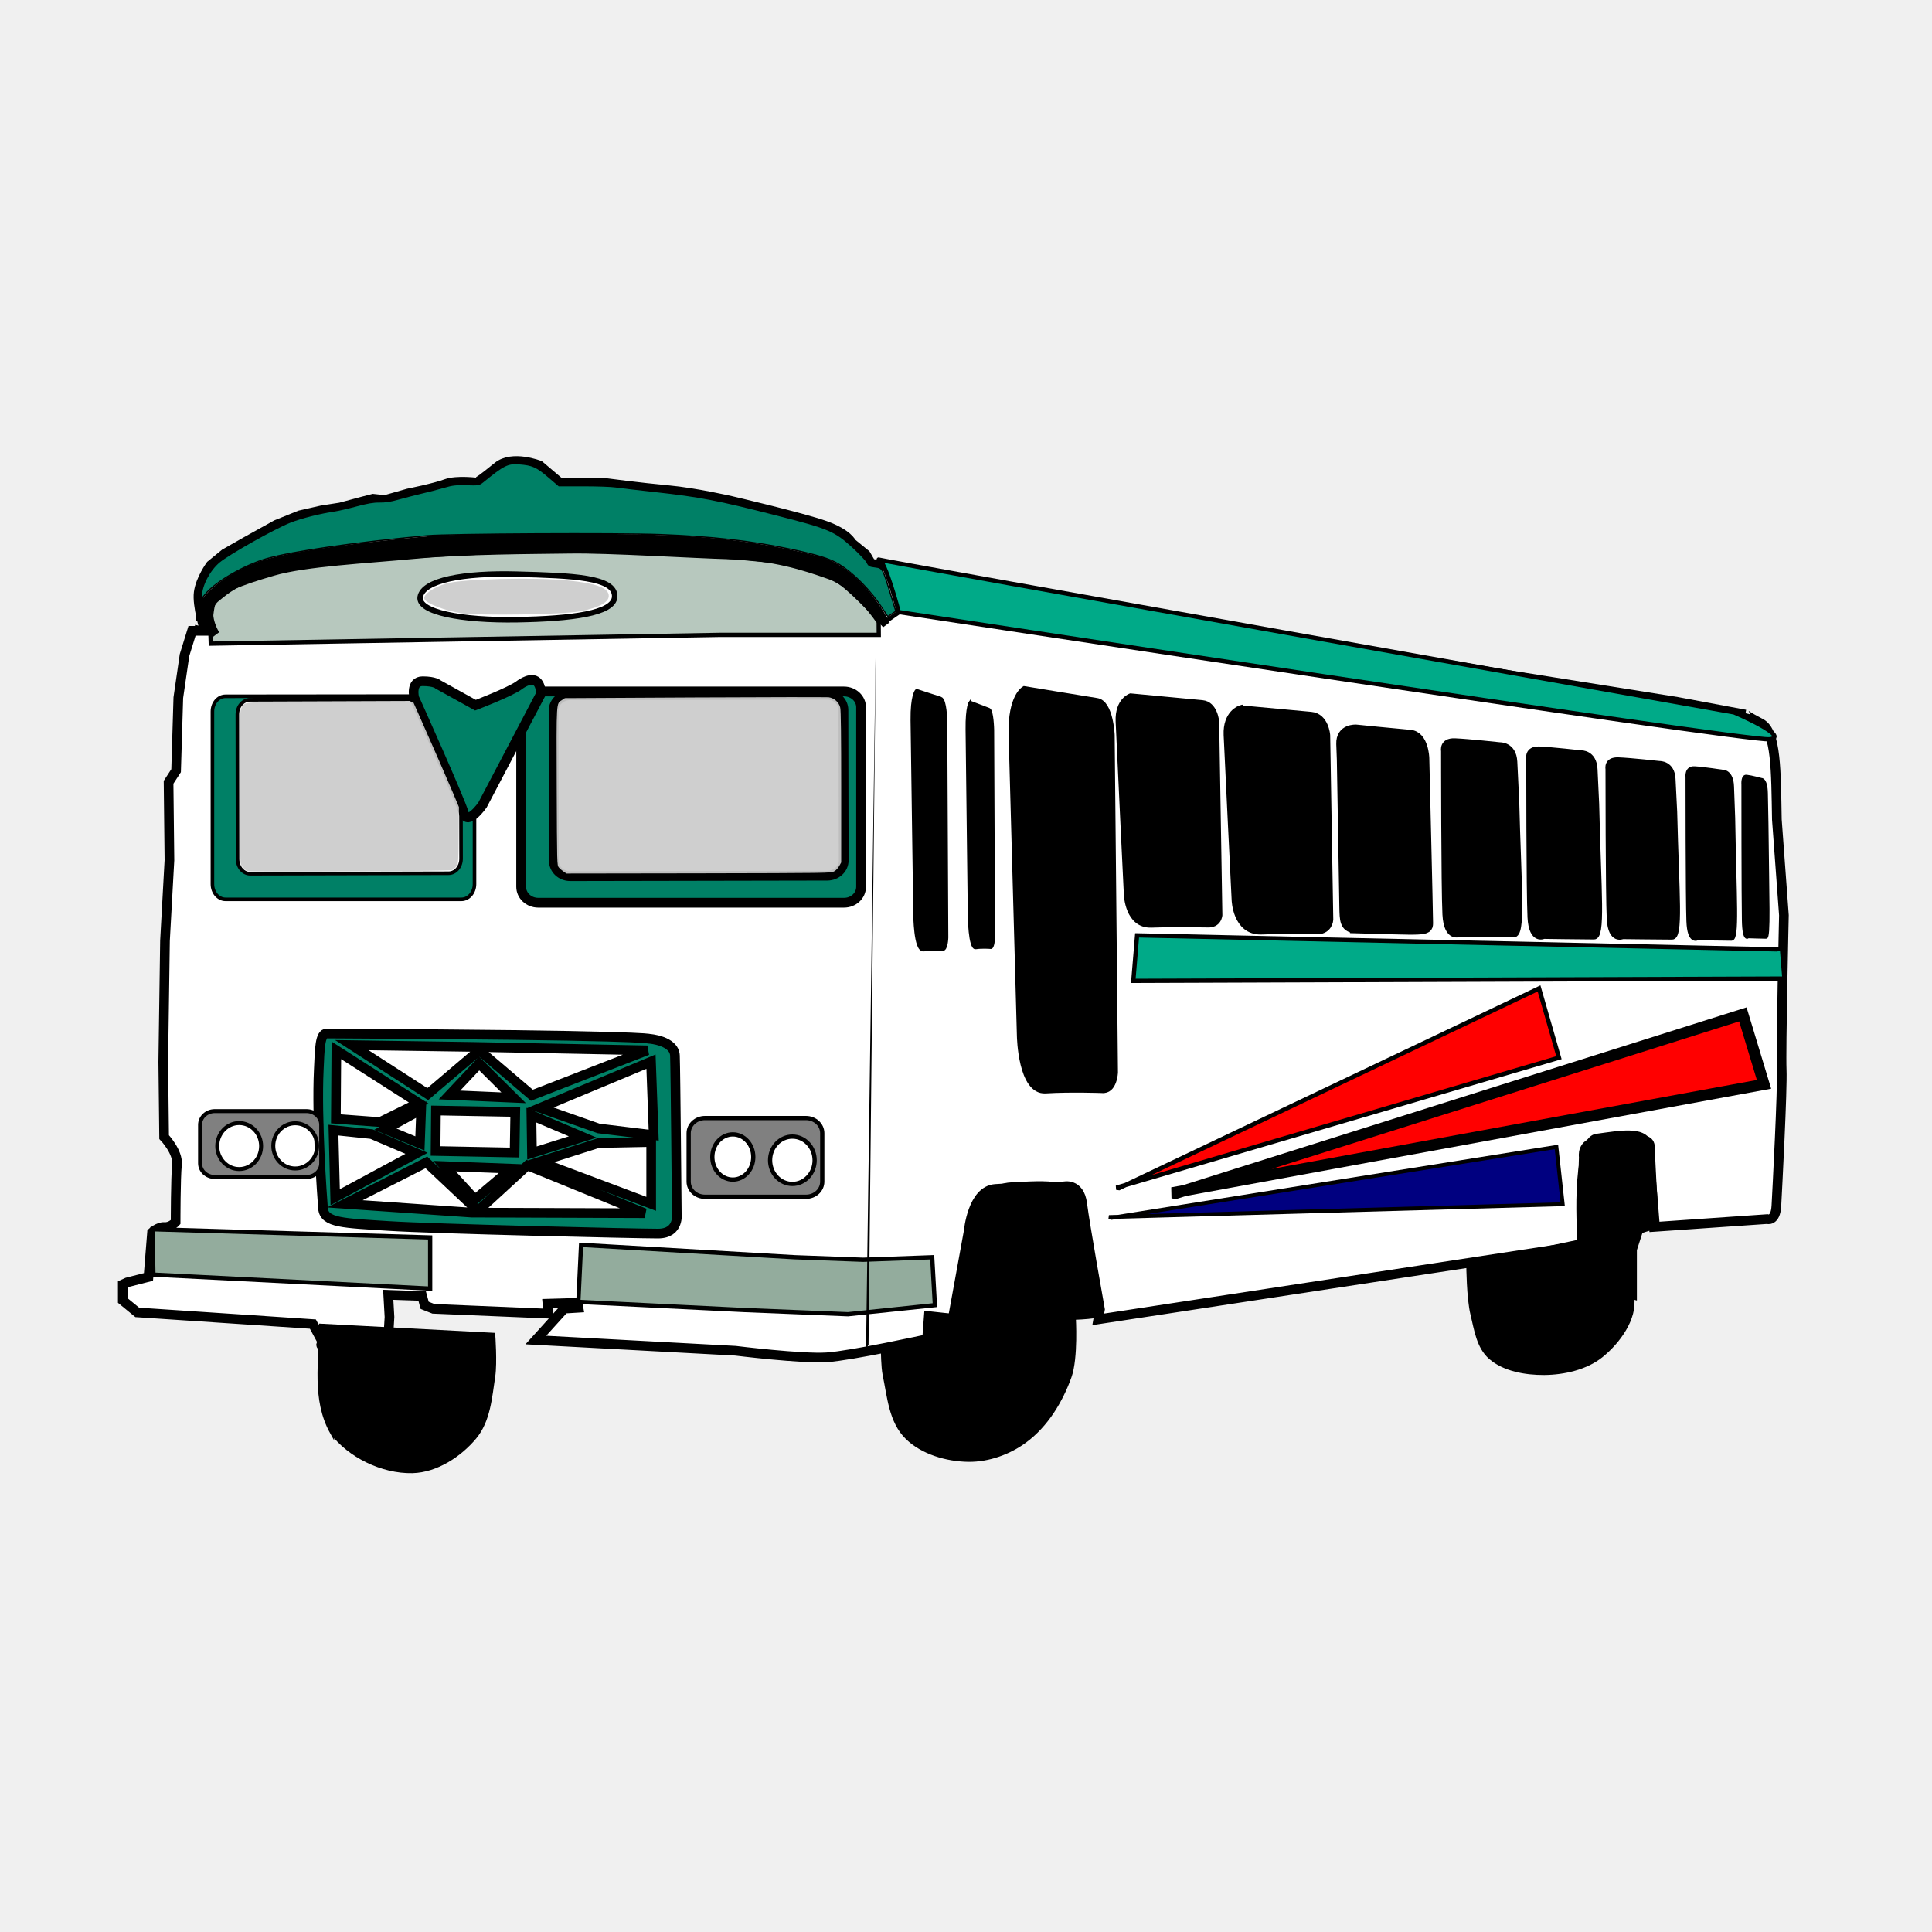
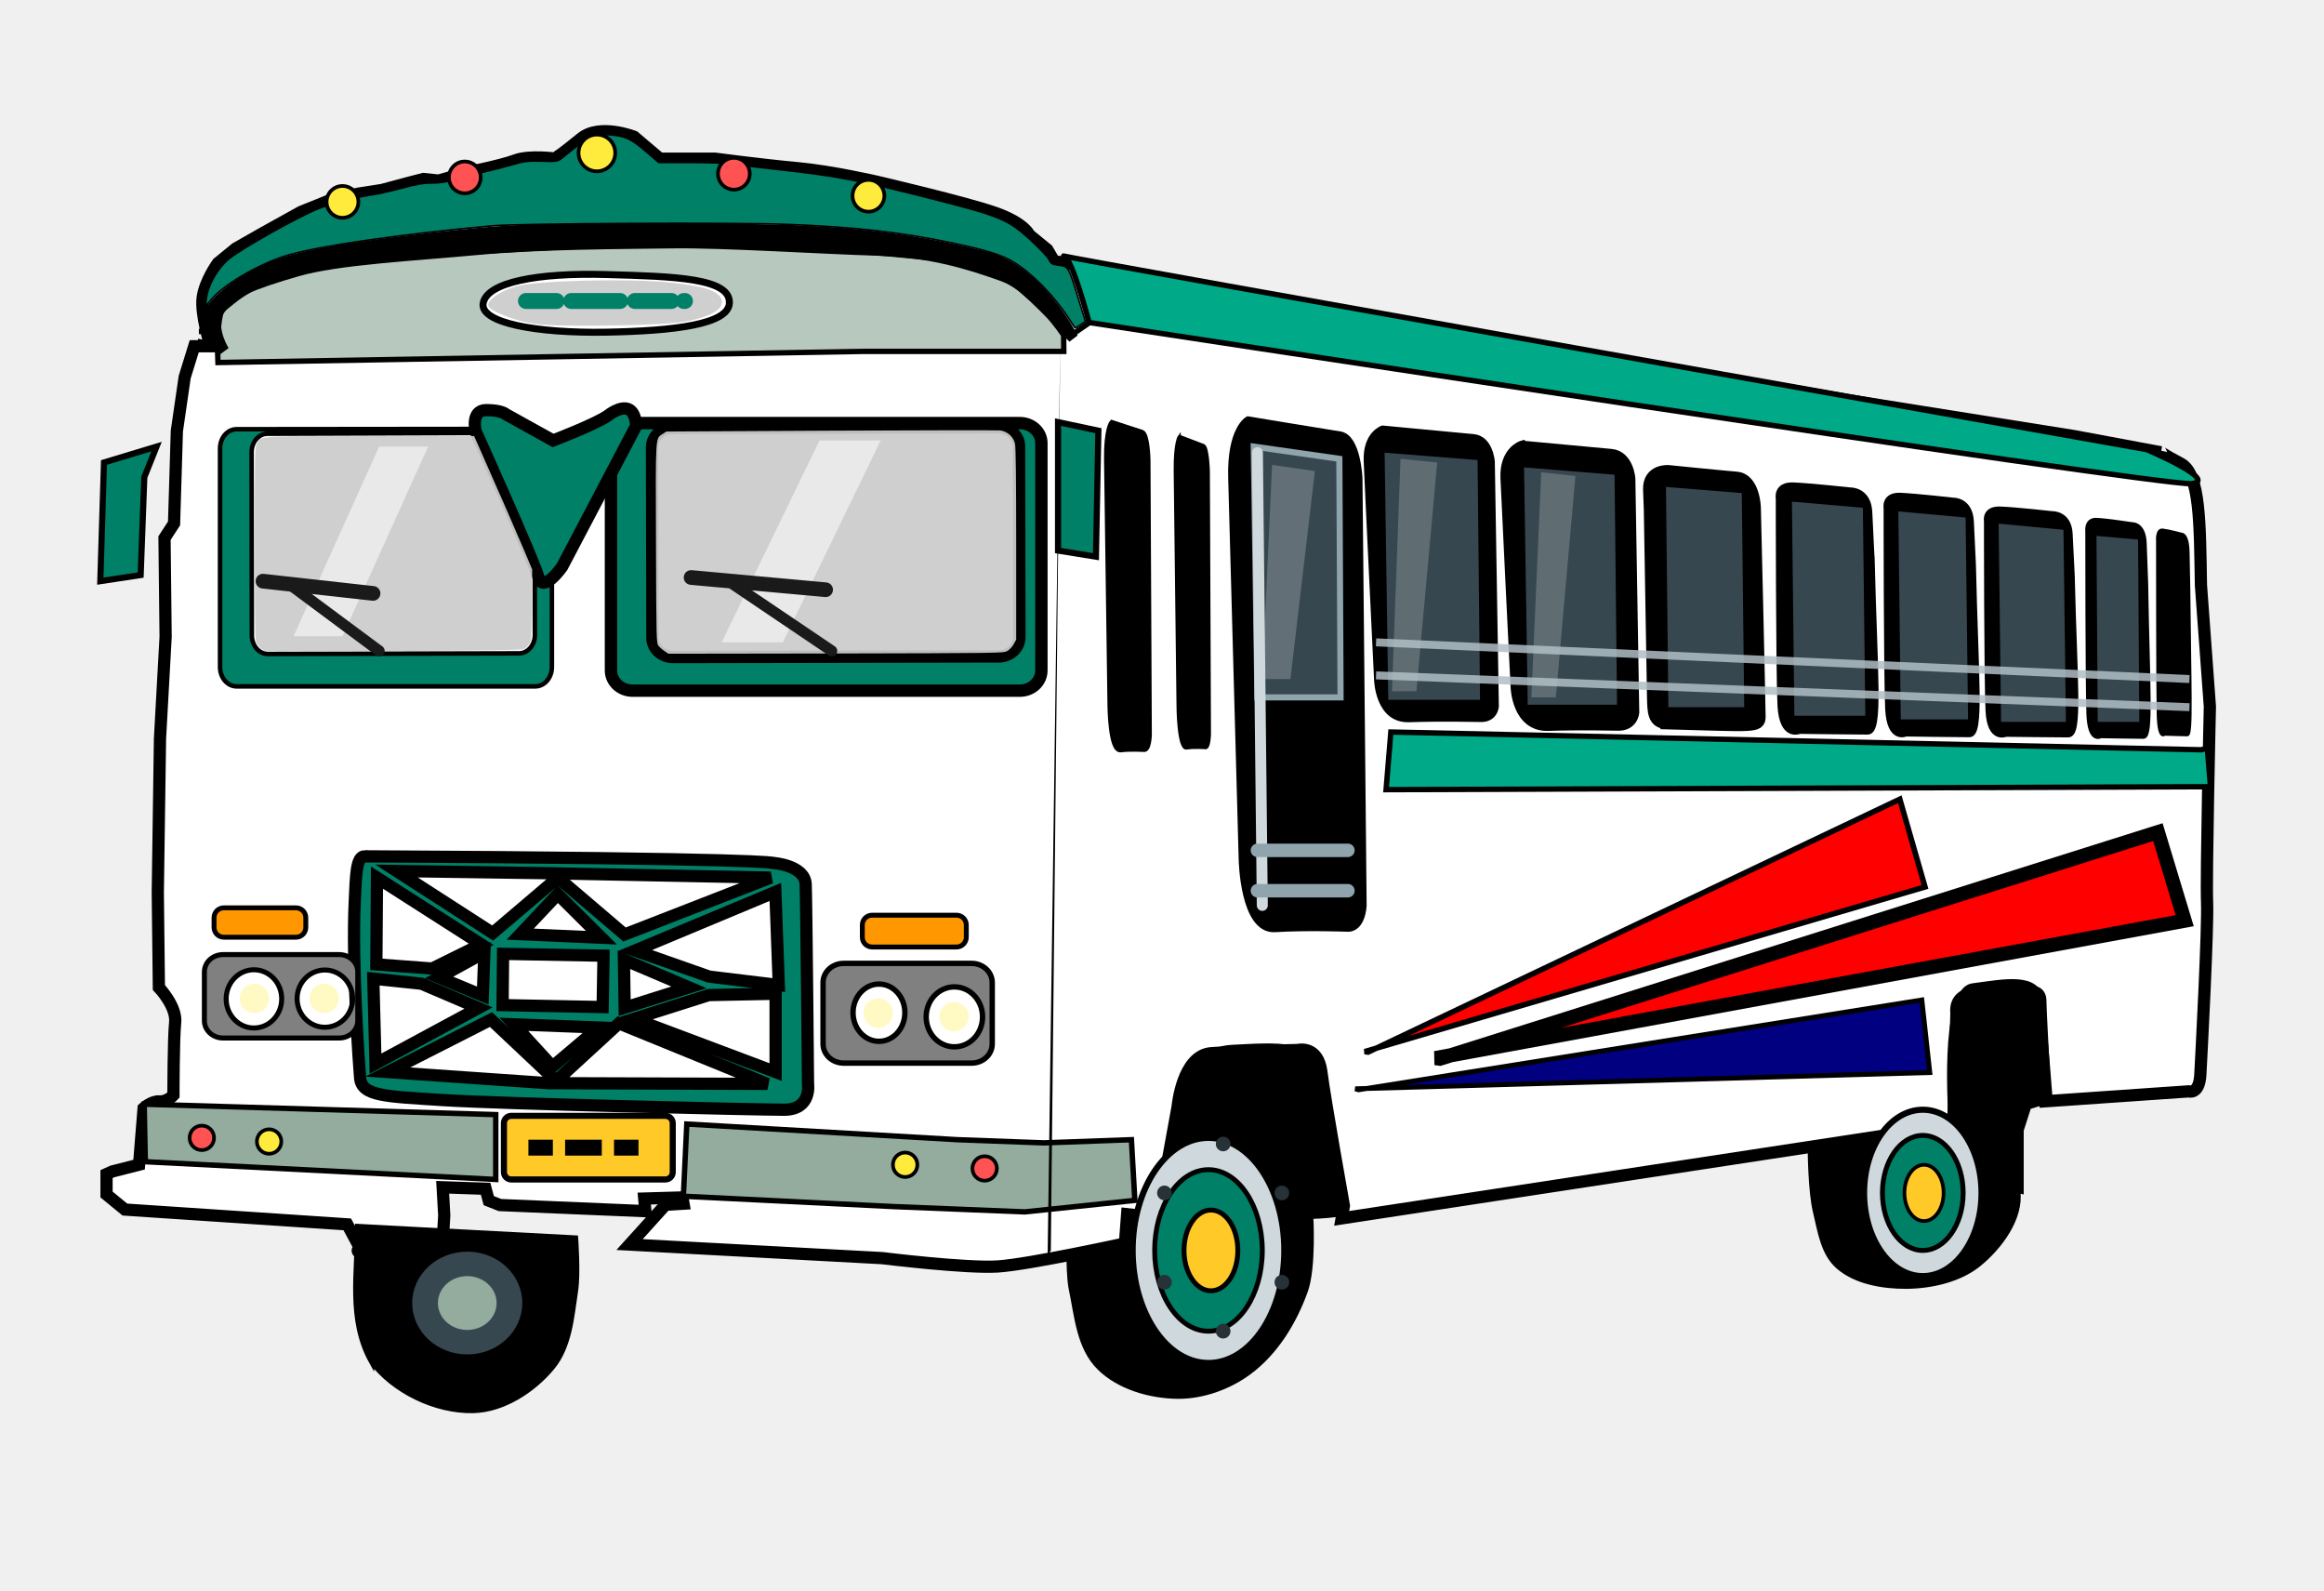
- <svg xmlns="http://www.w3.org/2000/svg" viewBox="0 0 200 200" width="200" height="200" role="img">
+ <svg xmlns="http://www.w3.org/2000/svg" viewBox="4 37 190 130" width="190" height="130" role="img">
  <path d="M180.67,73.97 L173.6,72.65 154.82,69.66 127.78,65 90.17,58.34l-0.55,-0.94 -1.47,-1.2c0,0 -0.37,-0.94 -2.75,-1.79 -2.39,-0.85 -9.73,-2.56 -9.73,-2.56 0,0 -3.67,-0.85 -6.52,-1.11 -2.85,-0.26 -6.7,-0.77 -6.7,-0.77l-4.5,0l-2.11,-1.79c0,0 -2.8,-1.11 -4.32,0.13 -1.52,1.24 -1.88,1.45 -1.88,1.45l-0.18,0.21c0,0 -2.16,-0.3 -3.31,0.13 -1.15,0.43 -3.9,0.98 -3.9,0.98l-2.39,0.68 -1.24,-0.13 -1.01,0.26 -2.39,0.64 -1.93,0.3 -2.25,0.51 -2.43,0.98 -3.08,1.71 -2.25,1.28 -1.47,1.2c0,0 -1.06,1.45 -1.24,2.82 -0.18,1.37 0.64,3.97 0.64,3.97l-1.33,0l-0.78,2.52 -0.64,4.4 -0.23,7.56 -0.78,1.2 0.09,8.07 -0.46,8.33 -0.18,12.56 0.09,7.77c0,0 1.47,1.54 1.33,2.86 -0.14,1.32 -0.14,5.94 -0.14,5.94 0,0 -0.51,0.56 -1.15,0.51 -0.64,-0.04 -1.29,0.56 -1.29,0.56l-0.37,4.61 -2.2,0.56 -0.46,0.21l0,1.67l1.5,1.23 18.18,1.21 1.04,1.93c0,0 -0.91,0.48 1.3,0.6 2.21,0.12 2.21,0.12 2.21,0.12l1.69,0.12 1.56,-1.33 0.13,-2.17 -0.13,-2.3 3.51,0.12 0.26,0.97 0.91,0.36 11.89,0.5 -0.09,-1.03 3.12,-0.09 0.09,0.51 -1.47,0.09 -2.94,3.25 20.66,1.11c0,0 6.89,0.85 9.46,0.68 2.57,-0.17 10.38,-1.88 10.38,-1.88l0.18,-2.39 1.56,0.17 0.92,0.09 1.65,-9.06c0,0 0.37,-4.19 2.75,-4.36 2.39,-0.17 7.07,-0.26 7.07,-0.26 0,0 1.65,-0.43 1.93,1.79 0.28,2.22 1.84,10.94 1.84,10.94l-0.18,1.03 50,-7.63 0.26,-9.18c0,0 -0.26,-1.45 1.43,-1.57 1.69,-0.12 4.6,-0.12 4.6,-0.12 0,0 0.83,-0.17 0.83,0.73 0,0.9 0.41,8.2 0.41,8.2l11.71,-0.81c0,0 0.87,0.3 0.96,-1.37 0.09,-1.67 0.64,-12.09 0.55,-14.1 -0.09,-2.01 0.23,-15.98 0.23,-15.98l-0.73,-9.91c-0.09,-5 -0.05,-9.1 -1.65,-9.95 -1.61,-0.85 -1.61,-0.94 -1.61,-0.94z" fill="#ffffff" fill-opacity="1.0" stroke="#000000" stroke-opacity="1.0" stroke-width="1" />
  <path d="m106.03,71.32c0,0 -1.43,0.78 -1.33,4.69 0.1,3.91 0.86,31.26 0.86,31.26 0,0 0.1,5.78 2.67,5.63 2.57,-0.16 5.83,-0.04 5.83,-0.04 1.31,0.14 1.38,-1.85 1.38,-1.85l-0.34,-34.92c0,0 -0.13,-3.32 -1.55,-3.54 -1.41,-0.22 -7.52,-1.23 -7.52,-1.23z" fill="#000000" fill-opacity="1.0" stroke="#000000" stroke-opacity="1.0" stroke-width="0.58" />
  <path d="m55.72,71.58c-0.98,0 -1.77,0.73 -1.77,1.64l-0,18.58c0,0.91 0.79,1.65 1.77,1.65l31.65,0c0.98,-0 1.77,-0.73 1.77,-1.65l-0,-18.58c-0,-0.91 -0.79,-1.64 -1.77,-1.64zM85.62,71.92c0.94,-0 1.69,0.7 1.69,1.57l0.03,15.58c0,0.87 -0.75,1.57 -1.69,1.58l-26.62,0.05c-0.94,0 -1.69,-0.7 -1.69,-1.57l-0.03,-15.58c-0,-0.87 0.75,-1.57 1.69,-1.58z" fill="#008066" fill-opacity="1.0" stroke="#000000" stroke-opacity="1.0" stroke-width="1.012" />
  <path d="m23.35,72.08c-0.76,0 -1.36,0.7 -1.36,1.58l0,17.86c0,0.88 0.61,1.58 1.36,1.58L47.76,93.1c0.76,-0 1.36,-0.71 1.36,-1.58L49.12,84.33c-0.02,-0.02 -0.04,-0.05 -0.06,-0.07 -0.05,-0.05 -0.09,-0.11 -0.15,-0.16 -0.07,-0.06 -0.14,-0.12 -0.22,-0.17 -0.09,-0.06 -0.18,-0.12 -0.25,-0.19 -0.1,-0.08 -0.2,-0.16 -0.31,-0.23 -0.13,-0.08 -0.27,-0.15 -0.41,-0.22l0.01,5.6c0,0.84 -0.58,1.51 -1.3,1.51l-20.53,0.05c-0.72,0 -1.3,-0.67 -1.31,-1.51l-0.02,-14.98c-0,-0.84 0.58,-1.51 1.3,-1.51l17.1,-0.06c-0.05,-0.1 -0.07,-0.21 -0.07,-0.33zM48.33,75.3c-0.01,0 -0.01,0 -0.02,0.01 -0,0 -0,0 -0,0 0.01,-0 0.01,-0 0.02,-0 -0,-0 0,-0.01 0,-0.01zM47.72,82.77l0,0.09c0.03,0 0.06,0 0.09,0.01 -0.03,-0.03 -0.06,-0.06 -0.09,-0.1zM48.77,83.27c-0,0 -0,0 -0,0 0.01,0 0.02,0.01 0.01,0.01 -0,-0 -0.01,-0.01 -0.01,-0.01zM48.77,83.3c-0,0 -0,0.01 -0,0.01 0.01,0.03 0.01,0.01 0,-0.01z" fill="#008066" fill-opacity="1.0" stroke="#000000" stroke-opacity="1.0" stroke-width="0.37" />
  <path d="m56.01,71.8 l-6.06,11.53c0,0 -1.56,2.22 -1.93,0.85C47.65,82.82 42.88,72.23 42.88,72.23c0,0 -0.41,-1.71 0.87,-1.71 1.29,0 1.61,0.34 1.61,0.34l3.86,2.14c0,0 3.58,-1.37 4.5,-2.05 0,0 0.99,-0.79 1.65,-0.51 0.63,0.26 0.64,1.37 0.64,1.37z" fill="#008066" fill-opacity="1.0" stroke="#000000" stroke-opacity="1.0" stroke-width="1" />
  <path d="m33.83,106.98c-0.72,-0 -0.73,1.58 -0.83,3.77 -0.24,4.99 0.35,13.3 0.44,14.35 0.13,1.51 2.14,1.51 6.75,1.81 4.61,0.3 25.65,0.79 27.92,0.79 2.27,0 1.95,-2.11 1.95,-2.11 0,0 -0.13,-14.74 -0.19,-16.31 -0.06,-1.57 -2.66,-1.75 -2.66,-1.75 0,0 -0.51,-0.39 -33.37,-0.54zM36.42,108.19c4.09,0.06 8.31,0.12 12.4,0.18L67.01,108.73 55.06,113.38 49.61,108.73 44.28,113.26ZM34.82,108.73 L43.34,114.18 39.33,116.16 34.77,115.82zM67.39,109.9 L67.67,117.51 61.98,116.82 55.92,114.69zM49.6,110.09 L53.17,113.64 46.53,113.35zM43.6,114.86 L43.47,118.37 39.9,116.89zM45.13,114.96 L53.34,115.11 53.27,119.31 45.09,119.15zM55.01,115.44 L60.33,117.7 55.07,119.36zM34.52,116.99 L38.46,117.4 43.12,119.39 34.7,123.93zM67.41,118.22 L67.41,124.62 55.84,120.27 61.95,118.33zM44.14,120.33 L49.47,125.35 54.6,120.64 66.74,125.59 48.82,125.53 35.7,124.62zM46.01,120.72 L52.94,120.98 49.17,124.17z" fill="#008066" fill-opacity="1.0" stroke="#000000" stroke-opacity="1.0" stroke-width="1" />
  <path d="m72.98,115.74c-0.94,0 -1.69,0.7 -1.69,1.57l0,5.01c0,0.87 0.75,1.57 1.69,1.57l10.45,0c0.94,0 1.69,-0.7 1.69,-1.57l0,-5.01c0,-0.87 -0.75,-1.57 -1.69,-1.57zM75.86,117.43a2.34,2.12 90,0 1,2.12 2.34,2.34 2.12,90 0,1 -2.12,2.34 2.34,2.12 90,0 1,-2.12 -2.34,2.34 2.12,90 0,1 2.12,-2.34zM82.03,117.66a2.45,2.3 90,0 1,2.3 2.45,2.45 2.3,90 0,1 -2.3,2.45 2.45,2.3 90,0 1,-2.31 -2.45,2.45 2.3,90 0,1 2.31,-2.45z" fill="#808080" fill-opacity="1.0" stroke="#000000" stroke-opacity="1.0" stroke-width="0.44" stroke-linecap="butt" stroke-linejoin="miter" />
  <path d="m22.24,115.02c-0.85,-0 -1.53,0.63 -1.53,1.42l0,3.98c0,0.79 0.68,1.42 1.53,1.42l9.48,-0c0.85,-0 1.53,-0.63 1.53,-1.42l0,-3.98c0,-0.79 -0.68,-1.42 -1.53,-1.42zM24.76,116.26a2.38,2.27 90,0 1,2.27 2.38,2.38 2.27,90 0,1 -2.27,2.38 2.38,2.27 90,0 1,-2.27 -2.38,2.38 2.27,90 0,1 2.27,-2.38zM30.56,116.28a2.34,2.27 90,0 1,2.27 2.34,2.34 2.27,90 0,1 -2.27,2.34 2.34,2.27 90,0 1,-2.27 -2.34,2.34 2.27,90 0,1 2.27,-2.34z" fill="#808080" fill-opacity="1.0" stroke="#000000" stroke-opacity="1.0" stroke-width="0.41" stroke-linecap="butt" stroke-linejoin="miter" />
  <path d="m128.46,73.51c0,0 -1.38,0.43 -1.29,2.56 0.09,2.14 0.83,17.09 0.83,17.09 0,0 0.09,3.16 2.57,3.08 2.48,-0.09 5.62,-0.02 5.62,-0.02 1.27,0.08 1.33,-1.01 1.33,-1.01l-0.32,-19.09c0,0 -0.13,-1.81 -1.49,-1.93 -1.36,-0.12 -7.24,-0.67 -7.24,-0.67z" fill="#000000" fill-opacity="1.0" stroke="#000000" stroke-opacity="1.0" stroke-width="1" />
  <path d="m117.03,72c0,0 -1.41,0.45 -1.32,2.69 0.09,2.24 0.85,17.9 0.85,17.9 0,0 0.09,3.31 2.64,3.22 2.54,-0.09 5.76,-0.02 5.76,-0.02 1.3,0.08 1.36,-1.06 1.36,-1.06l-0.33,-20c0,0 -0.13,-1.9 -1.53,-2.03 -1.4,-0.13 -7.43,-0.7 -7.43,-0.7z" fill="#000000" fill-opacity="1.0" stroke="#000000" stroke-opacity="1.0" stroke-width="0.44" />
  <path d="m94.91,71.55c0,0 -0.46,0.5 -0.43,3.01 0.03,2.51 0.28,20.09 0.28,20.09 0,0 0.03,3.72 0.86,3.62 0.83,-0.1 1.88,-0.03 1.88,-0.03 0.42,0.09 0.45,-1.19 0.45,-1.19L97.84,74.61c0,0 -0.04,-2.13 -0.5,-2.27 -0.46,-0.14 -2.43,-0.79 -2.43,-0.79z" fill="#000000" fill-opacity="1.0" stroke="#000000" stroke-opacity="1.0" stroke-width="0.44" stroke-linecap="butt" stroke-linejoin="miter" />
  <path d="m100.42,72.64c0,0 -0.38,0.48 -0.35,2.88 0.03,2.4 0.23,19.18 0.23,19.18 0,0 0.02,3.55 0.7,3.45 0.68,-0.1 1.53,-0.03 1.53,-0.03 0.34,0.09 0.36,-1.13 0.36,-1.13l-0.09,-21.42c0,0 -0.04,-2.03 -0.41,-2.17 -0.37,-0.14 -1.97,-0.75 -1.97,-0.75z" fill="#000000" fill-opacity="1.0" stroke="#000000" stroke-opacity="1.0" stroke-width="0.23" />
  <path d="m140.25,96.11c7.14,0.18 7.6,0.36 7.6,-0.54 0,-0.91 -0.39,-17.1 -0.39,-17.1 0,0 -0.06,-2.3 -1.49,-2.42 -1.43,-0.12 -5.58,-0.54 -5.58,-0.54 0,0 -1.62,-0.12 -1.56,1.51 0.06,1.63 0.06,1.63 0.06,1.63l0.26,15.28c0.03,1.25 0.01,2.09 1.1,2.17z" fill="#000000" fill-opacity="1.0" stroke="#000000" stroke-opacity="1.0" stroke-width="1" />
  <path d="m157.01,82.56c0.23,9.52 0.73,14.23 -0.32,14.23 -1.06,0 -5.56,-0.06 -5.56,-0.06 0,0 -1.42,0.65 -1.56,-2.06 -0.14,-2.7 -0.14,-16.93 -0.14,-16.93 0,0 -0.23,-1.12 1.19,-1.06 1.42,0.06 4.64,0.41 4.64,0.41 0,0 1.47,-0.06 1.56,1.76 0.09,1.82 0.18,3.7 0.18,3.7z" fill="#000000" fill-opacity="1.0" stroke="#000000" stroke-opacity="1.0" stroke-width="0.5" />
  <path d="m165.31,83.22c0.21,9.24 0.69,13.8 -0.3,13.8 -0.99,0 -5.19,-0.06 -5.19,-0.06 0,0 -1.33,0.63 -1.46,-2 -0.13,-2.62 -0.13,-16.42 -0.13,-16.42 0,0 -0.21,-1.08 1.12,-1.03 1.33,0.06 4.33,0.4 4.33,0.4 0,0 1.37,-0.06 1.46,1.71 0.09,1.77 0.17,3.59 0.17,3.59z" fill="#000000" fill-opacity="1.0" stroke="#000000" stroke-opacity="1.0" stroke-width="0.47" />
  <path d="m173.39,84.01c0.21,8.72 0.67,13.03 -0.3,13.03 -0.97,0 -5.1,-0.05 -5.1,-0.05 0,0 -1.31,0.59 -1.43,-1.88 -0.13,-2.48 -0.13,-15.51 -0.13,-15.51 0,0 -0.21,-1.02 1.1,-0.97 1.31,0.05 4.26,0.38 4.26,0.38 0,0 1.35,-0.05 1.43,1.62 0.08,1.67 0.17,3.39 0.17,3.39z" fill="#000000" fill-opacity="1.0" stroke="#000000" stroke-opacity="1.0" stroke-width="0.46" />
  <path d="m179.44,84.68c0.14,8.38 0.46,12.52 -0.2,12.52 -0.67,0 -3.5,-0.05 -3.5,-0.05 0,0 -0.9,0.57 -0.98,-1.81 -0.09,-2.38 -0.09,-14.9 -0.09,-14.9 0,0 -0.14,-0.98 0.75,-0.93 0.9,0.05 2.92,0.36 2.92,0.36 0,0 0.93,-0.05 0.98,1.55 0.06,1.6 0.12,3.26 0.12,3.26z" fill="#000000" fill-opacity="1.0" stroke="#000000" stroke-opacity="1.0" stroke-width="0.37" />
  <path d="m182.94,85.22c0.08,7.92 0.25,11.83 -0.11,11.83 -0.35,0 -1.86,-0.05 -1.86,-0.05 0,0 -0.48,0.54 -0.52,-1.71 -0.05,-2.25 -0.05,-14.08 -0.05,-14.08 0,0 -0.08,-0.93 0.4,-0.88 0.48,0.05 1.56,0.34 1.56,0.34 0,0 0.49,-0.05 0.52,1.47 0.03,1.52 0.06,3.08 0.06,3.08z" fill="#000000" fill-opacity="1.0" stroke="#000000" stroke-opacity="1.0" stroke-width="0.26" />
  <path d="m184.72,101.3 l-67.4,0.24 0.39,-4.71 66.23,1.45 0.52,-0.12z" fill="#00aa88" fill-opacity="1.0" stroke="#000000" stroke-opacity="1.0" stroke-width="0.44" />
  <path d="m90.96,64.39c0,0 -2.4,-3.69 -5.13,-4.65C83.11,58.77 79.99,57.8 75.71,57.68 71.42,57.56 63.05,57.02 59.02,57.08 54.99,57.14 48.24,57.14 43.05,57.62 37.85,58.11 31.62,58.41 28.31,59.38 25,60.34 22.34,61.31 22.08,62.4c-0.26,1.09 -0.32,2.42 -0.32,2.42l0.06,1.81 52.72,-0.91l16.43,0z" fill="#b7c8be" fill-opacity="1.0" stroke="#000000" stroke-opacity="1.0" stroke-width="0.44" />
  <path d="M63.63,61.79C63.53,63.51 59.14,64.05 53.57,64.15 47.76,64.25 43.23,63.37 43.5,61.79 43.8,60.07 47.94,59.28 53.57,59.44 59.17,59.59 63.76,59.73 63.63,61.79Z" fill="#ffffff" fill-opacity="1.0" stroke="#000000" stroke-opacity="1.0" stroke-width="0.57" />
  <path d="m91.82,64.36c0,0 -2.75,-5.47 -7.16,-6.58C80.25,56.68 75.11,55.74 67.3,55.57 59.5,55.39 48.66,55.31 43.34,55.82 37.82,56.35 30.3,57.19 26.99,58.3c-3.31,1.11 -6.52,3.67 -6.15,4.87 0.37,1.2 1.1,2.56 1.1,2.56l0.46,-0.34c0,0 -1.29,-2.22 0.09,-3.33C23.87,60.95 25.43,59.41 32.96,58.47 40.49,57.53 53.8,56.85 62.16,56.93c8.45,0.09 18.46,1.2 18.46,1.2 0,0 4.68,0.94 6.34,2.14 1.65,1.2 4.5,4.36 4.5,4.36z" fill="#000000" fill-opacity="1.0" stroke="#000000" stroke-opacity="1.0" stroke-width="0.44" />
  <path d="m15.79,127.25 l0.09,4.7 28.65,1.45l0,-5.3z" fill="#93ac9d" fill-opacity="1.0" stroke="#000000" stroke-opacity="1.0" stroke-width="0.44" />
  <path d="m96.5,130.15 l0.28,4.96 -9,0.94 -10.65,-0.43 -17.26,-0.85 0.28,-5.9 22.13,1.28 7.07,0.26z" fill="#93ac9d" fill-opacity="1.0" stroke="#000000" stroke-opacity="1.0" stroke-width="0.44" />
  <path d="m34.37,148.26c1.77,2.39 5.2,4.09 8.32,4.02 2.48,-0.06 4.91,-1.68 6.43,-3.5 1.44,-1.73 1.6,-4.15 1.93,-6.32 0.21,-1.41 0,-4.27 0,-4.27l-17.81,-0.94c0.02,3.71 -0.78,7.58 1.13,11.02z" fill="#000000" fill-opacity="1.0" stroke="#000000" stroke-opacity="1.0" stroke-width="0.44" />
  <path d="m114.13,136.05c0,0 -0.59,0.28 -2.98,0.36 0,0 0.25,4.16 -0.44,6.09 -0.9,2.51 -2.4,5.02 -4.63,6.66 -1.61,1.19 -3.75,1.97 -5.82,1.95 -2.28,-0.03 -4.79,-0.78 -6.35,-2.32 -1.69,-1.65 -1.85,-4.24 -2.32,-6.47 -0.17,-0.82 -0.18,-2.5 -0.18,-2.5 0,0 -0.79,-0.39 1.81,-0.69 2.63,-0.3 2.6,-0.7 2.6,-0.7l0.31,-2.4 2.66,1.13 1.65,-9.57c0,0 0.73,-4.8 4.22,-4.97 3.49,-0.17 7.25,-0.6 7.53,2.64 0.28,3.25 1.56,11.22 1.56,11.22z" fill="#000000" fill-opacity="1.0" stroke="#000000" stroke-opacity="1.0" stroke-width="0.44" />
  <path d="m169.23,129.38l0,4.96c0,0 -0.29,-0.08 -0.28,0 0.31,2.13 -1.4,4.53 -3.21,5.99 -1.56,1.25 -3.82,1.77 -5.88,1.79 -1.94,0.01 -4.13,-0.37 -5.55,-1.6 -1.26,-1.09 -1.49,-2.91 -1.87,-4.47 -0.41,-1.65 -0.43,-5.08 -0.43,-5.08l11.52,-2.44c0,0 -0.83,-10.59 1.74,-10.94 2.57,-0.34 5.33,-0.94 5.6,1.2 0.28,2.14 0.73,8.12 0.73,8.12l-1.75,0.54z" fill="#000000" fill-opacity="1.0" stroke="#000000" stroke-opacity="1.0" stroke-width="0.44" />
  <path d="m93.04,63.36c0,0 -1.43,-5.44 -2.08,-5.44 -0.65,0 88.56,15.83 88.56,15.83 0,0 5.97,2.54 3.64,2.78 -2.34,0.24 -90.12,-13.17 -90.12,-13.17z" fill="#00aa88" fill-opacity="1.0" stroke="#000000" stroke-opacity="1.0" stroke-width="0.44" />
  <path d="m93.17,63.3c-1.69,1.15 -1.95,1.39 -1.95,1.39" fill="#000000" fill-opacity="1.0" stroke="#000000" stroke-opacity="1.0" stroke-width="0.44" />
  <path d="m21.3,64.09c-0.78,0 -1.04,0 -1.04,0" fill="#000000" fill-opacity="1.0" stroke="#000000" stroke-opacity="1.0" stroke-width="0.44" />
  <path d="m21.62,65.21c0,0 -0.01,0.03 -1.28,-0.27l-0.19,-0.05" fill="#000000" fill-opacity="1.0" stroke="#000000" stroke-opacity="1.0" stroke-width="0.44" />
  <path d="m91.39,63.05c-1.22,-1.89 -3.02,-3.72 -4.56,-4.65 -0.95,-0.57 -2.22,-0.96 -4.97,-1.54 -4.14,-0.87 -8.12,-1.32 -13.48,-1.52 -4.37,-0.17 -22.01,-0.08 -24.17,0.12 -7.42,0.68 -13.89,1.61 -16.59,2.37 -2.3,0.65 -5.38,2.43 -6.38,3.7 -0.36,0.46 -0.4,0.48 -0.4,0.21 0.01,-1.13 0.83,-2.7 1.85,-3.56 0.98,-0.82 5.75,-3.51 7.37,-4.14 1.13,-0.45 3.19,-0.96 4.67,-1.17 0.32,-0.05 1.29,-0.27 2.14,-0.5 1.15,-0.31 1.78,-0.42 2.41,-0.41 0.59,0.01 1.18,-0.08 1.88,-0.28 0.56,-0.16 1.64,-0.44 2.39,-0.62 0.75,-0.17 1.83,-0.45 2.4,-0.62 0.88,-0.26 1.24,-0.3 2.34,-0.27 1.24,0.04 1.31,0.02 1.69,-0.28 2.17,-1.77 2.57,-1.97 3.76,-1.88 1.37,0.1 1.81,0.3 3.01,1.32l1.11,0.95 2.55,0c1.4,0 2.9,0.05 3.33,0.12 0.43,0.06 2.27,0.28 4.1,0.48 4.61,0.51 6.45,0.86 12.59,2.43 5.37,1.37 5.99,1.63 7.83,3.31 0.73,0.67 1.41,1.39 1.51,1.6 0.15,0.34 0.25,0.39 0.81,0.46 0.77,0.1 0.78,0.1 1.6,2.78l0.56,1.81 -0.4,0.27c-0.22,0.15 -0.41,0.27 -0.43,0.27 -0.02,0 -0.25,-0.34 -0.52,-0.76z" fill="#008066" fill-opacity="1.0" stroke="#000000" stroke-opacity="1.0" stroke-width="0.13" />
  <path d="m90.69,64.53 l-1.04,75.15 0.26,-0.48" fill="#000000" fill-opacity="1.0" />
  <path d="m58.35,90.23c-0.17,-0.11 -0.39,-0.3 -0.5,-0.43 -0.19,-0.24 -0.19,-0.27 -0.22,-8.4 -0.03,-9.04 -0.06,-8.53 0.56,-8.94l0.29,-0.19 13.45,-0.07c7.4,-0.04 13.63,-0.04 13.85,-0.02 0.58,0.08 1.08,0.52 1.2,1.08 0.07,0.29 0.1,3 0.1,8.22l0,7.8l-0.21,0.38c-0.12,0.22 -0.34,0.45 -0.53,0.55 -0.32,0.17 -0.46,0.17 -14.01,0.2l-13.69,0.02z" fill="#cccccc" fill-opacity="0.93" stroke="#000000" stroke-opacity="0.0" stroke-width="0.09" />
  <path d="m25.61,90.18c-0.26,-0.11 -0.57,-0.43 -0.68,-0.72 -0.07,-0.16 -0.1,-2.73 -0.1,-8.06 0,-7.66 0,-7.82 0.18,-8.15 0.34,-0.62 -0.24,-0.59 9.23,-0.6l8.52,-0.01 0.45,1.01c1.65,3.73 3.03,6.88 3.62,8.28l0.68,1.62 -0.03,2.9c-0.03,2.85 -0.03,2.91 -0.23,3.22 -0.11,0.17 -0.32,0.35 -0.46,0.4 -0.32,0.12 -20.92,0.22 -21.19,0.11z" fill="#cccccc" fill-opacity="0.93" stroke="#000000" stroke-opacity="0.0" stroke-width="0.09" />
  <path d="m47.78,63.48c-1.64,-0.23 -3.7,-1.02 -3.85,-1.49 -0.14,-0.43 0.94,-1.2 2.25,-1.58 1.61,-0.48 9.12,-0.67 12.59,-0.32 3,0.3 4.25,0.78 4.25,1.6 0,0.66 -1.02,1.21 -2.95,1.59 -1.66,0.33 -10.37,0.47 -12.3,0.2z" fill="#cccccc" fill-opacity="0.93" />
  <path d="m121.72,123.53 l58.7,-18.52l2.19,7.24L121.35,123.48Z" fill="#ff0000" fill-opacity="1.0" stroke="#000000" stroke-opacity="1.0" stroke-width="1.157" />
  <path d="m115.85,122.99 l43.47,-20.67 2.06,7.17 -45.81,13.46z" fill="#ff0000" fill-opacity="1.0" stroke="#000000" stroke-opacity="1.0" stroke-width="0.45" />
  <path d="m115.07,126.07 l46.05,-7.34 0.65,5.93 -46.97,1.33z" fill="#000080" fill-opacity="1.0" stroke="#000000" stroke-opacity="1.0" stroke-width="0.4" />
+   <g id="detail-bus-front">
+     <circle cx="32.0" cy="53.5" r="1.3" fill="#ffeb3b" stroke="#000000" stroke-width="0.3" />
+     <circle cx="42.0" cy="51.5" r="1.3" fill="#ff5252" stroke="#000000" stroke-width="0.3" />
+     <circle cx="52.8" cy="49.5" r="1.5" fill="#ffeb3b" stroke="#000000" stroke-width="0.3" />
+     <circle cx="64.0" cy="51.2" r="1.3" fill="#ff5252" stroke="#000000" stroke-width="0.3" />
+     <circle cx="75.0" cy="53.0" r="1.3" fill="#ffeb3b" stroke="#000000" stroke-width="0.3" />
+     <path d="M47.0,61.6 L60.0,61.6" stroke="#008066" stroke-width="1.3" stroke-linecap="round" stroke-dasharray="2.5,1.2,4,1.2,3,1" />
+     <path d="M28,89 L35,73.5 L39,73.5 L32,89 Z" fill="#ffffff" opacity="0.55" />
+     <path d="M63,89.5 L71,73.0 L76,73.0 L68,89.5 Z" fill="#ffffff" opacity="0.55" />
+     <path d="M35,90.2 L28,85.0" stroke="#1a1a1a" stroke-width="0.9" stroke-linecap="round" />
+     <path d="M25.5,84.5 L34.5,85.5" stroke="#1a1a1a" stroke-width="1.2" stroke-linecap="round" />
+     <path d="M72,90.2 L64,84.8" stroke="#1a1a1a" stroke-width="0.9" stroke-linecap="round" />
+     <path d="M60.5,84.2 L71.5,85.2" stroke="#1a1a1a" stroke-width="1.2" stroke-linecap="round" />
+     <path d="M16.8,73.5 L12.5,74.8 L12.2,84.5 L15.5,84.0 L15.8,76.0 Z" fill="#008066" stroke="#000000" stroke-width="0.5" />
+     <path d="M90.5,71.5 L93.8,72.2 L93.6,82.5 L90.5,82.0 Z" fill="#008066" stroke="#000000" stroke-width="0.5" />
+     <rect x="21.5" y="111.2" width="7.5" height="2.4" rx="0.8" fill="#ff9800" stroke="#000000" stroke-width="0.4" />
+     <rect x="74.5" y="111.8" width="8.5" height="2.6" rx="0.8" fill="#ff9800" stroke="#000000" stroke-width="0.4" />
+     <circle cx="24.8" cy="118.6" r="1.2" fill="#fff9c4" />
+     <circle cx="30.5" cy="118.6" r="1.2" fill="#fff9c4" />
+     <circle cx="75.8" cy="119.8" r="1.2" fill="#fff9c4" />
+     <circle cx="82.0" cy="120.1" r="1.2" fill="#fff9c4" />
+     <rect x="45.2" y="128.2" width="13.8" height="5.2" rx="0.6" fill="#ffca28" stroke="#000000" stroke-width="0.5" />
+     <path d="M47.2,130.8 L57.0,130.8" stroke="#000000" stroke-width="1.3" stroke-dasharray="2,1,3,1" />
+     <circle cx="20.5" cy="130.0" r="1.0" fill="#ff5252" stroke="#000000" stroke-width="0.3" />
+     <circle cx="26.0" cy="130.3" r="1.0" fill="#ffeb3b" stroke="#000000" stroke-width="0.3" />
+     <circle cx="78.0" cy="132.2" r="1.0" fill="#ffeb3b" stroke="#000000" stroke-width="0.3" />
+     <circle cx="84.5" cy="132.5" r="1.0" fill="#ff5252" stroke="#000000" stroke-width="0.3" />
+   </g>
+   <g id="detail-bus-side">
+     <path d="M106.5,73.5 L113.5,74.5 L113.6,94.0 L106.8,94.0 Z" fill="#37474f" stroke="#90a4ae" stroke-width="0.5" />
+     <path d="M108.0,75.0 L111.5,75.5 L109.5,92.5 L107.2,92.5 Z" fill="#ffffff" opacity="0.22" />
+     <path d="M106.8,74.0 L107.2,111.0" stroke="#cfd8dc" stroke-width="0.9" stroke-linecap="round" />
+     <path d="M106.8,106.5 L114.2,106.5 M106.8,109.8 L114.2,109.8" stroke="#90a4ae" stroke-width="1.1" stroke-linecap="round" />
+     <path d="M117.2,74.0 L124.8,74.6 L125.0,94.2 L117.5,94.2 Z" fill="#37474f" />
+     <path d="M118.5,74.5 L121.5,74.8 L119.8,93.5 L117.8,93.5 Z" fill="#ffffff" opacity="0.20" />
+     <path d="M128.6,75.2 L136.0,75.8 L136.2,94.6 L128.9,94.6 Z" fill="#37474f" />
+     <path d="M130.0,75.6 L132.8,75.9 L131.2,94.0 L129.2,94.0 Z" fill="#ffffff" opacity="0.20" />
+     <path d="M140.2,76.8 L146.4,77.3 L146.6,94.8 L140.4,94.8 Z" fill="#37474f" />
+     <path d="M150.5,78.0 L156.3,78.5 L156.5,95.5 L150.7,95.5 Z" fill="#37474f" />
+     <path d="M159.2,78.8 L164.7,79.3 L164.9,95.8 L159.4,95.8 Z" fill="#37474f" />
+     <path d="M167.4,79.8 L172.7,80.3 L172.9,96.0 L167.6,96.0 Z" fill="#37474f" />
+     <path d="M175.4,80.8 L178.8,81.1 L178.9,96.0 L175.5,96.0 Z" fill="#37474f" />
+     <path d="M116.5,89.5 L183.0,92.5 M116.5,92.2 L183.0,94.8" stroke="#b0bec5" stroke-width="0.65" opacity="0.85" />
+   </g>
+   <g id="detail-bus-wheels">
+     <ellipse cx="42.2" cy="143.5" rx="4.5" ry="4.2" fill="#37474f" />
+     <ellipse cx="42.2" cy="143.5" rx="2.4" ry="2.2" fill="#93ac9d" />
+     <ellipse cx="102.8" cy="139.2" rx="6.2" ry="9.2" fill="#cfd8dc" stroke="#000000" stroke-width="0.5" />
+     <ellipse cx="102.8" cy="139.2" rx="4.4" ry="6.6" fill="#008066" stroke="#000000" stroke-width="0.4" />
+     <ellipse cx="103.0" cy="139.2" rx="2.2" ry="3.3" fill="#ffca28" stroke="#000000" stroke-width="0.4" />
+     <circle cx="104.0" cy="130.5" r="0.6" fill="#263238" />
+     <circle cx="104.0" cy="145.8" r="0.6" fill="#263238" />
+     <circle cx="99.2" cy="134.5" r="0.6" fill="#263238" />
+     <circle cx="108.8" cy="141.8" r="0.6" fill="#263238" />
+     <circle cx="99.2" cy="141.8" r="0.6" fill="#263238" />
+     <circle cx="108.8" cy="134.5" r="0.6" fill="#263238" />
+     <ellipse cx="161.2" cy="134.5" rx="4.8" ry="6.8" fill="#cfd8dc" stroke="#000000" stroke-width="0.5" />
+     <ellipse cx="161.2" cy="134.5" rx="3.3" ry="4.7" fill="#008066" stroke="#000000" stroke-width="0.4" />
+     <ellipse cx="161.3" cy="134.5" rx="1.6" ry="2.3" fill="#ffca28" stroke="#000000" stroke-width="0.3" />
+   </g>
</svg>
